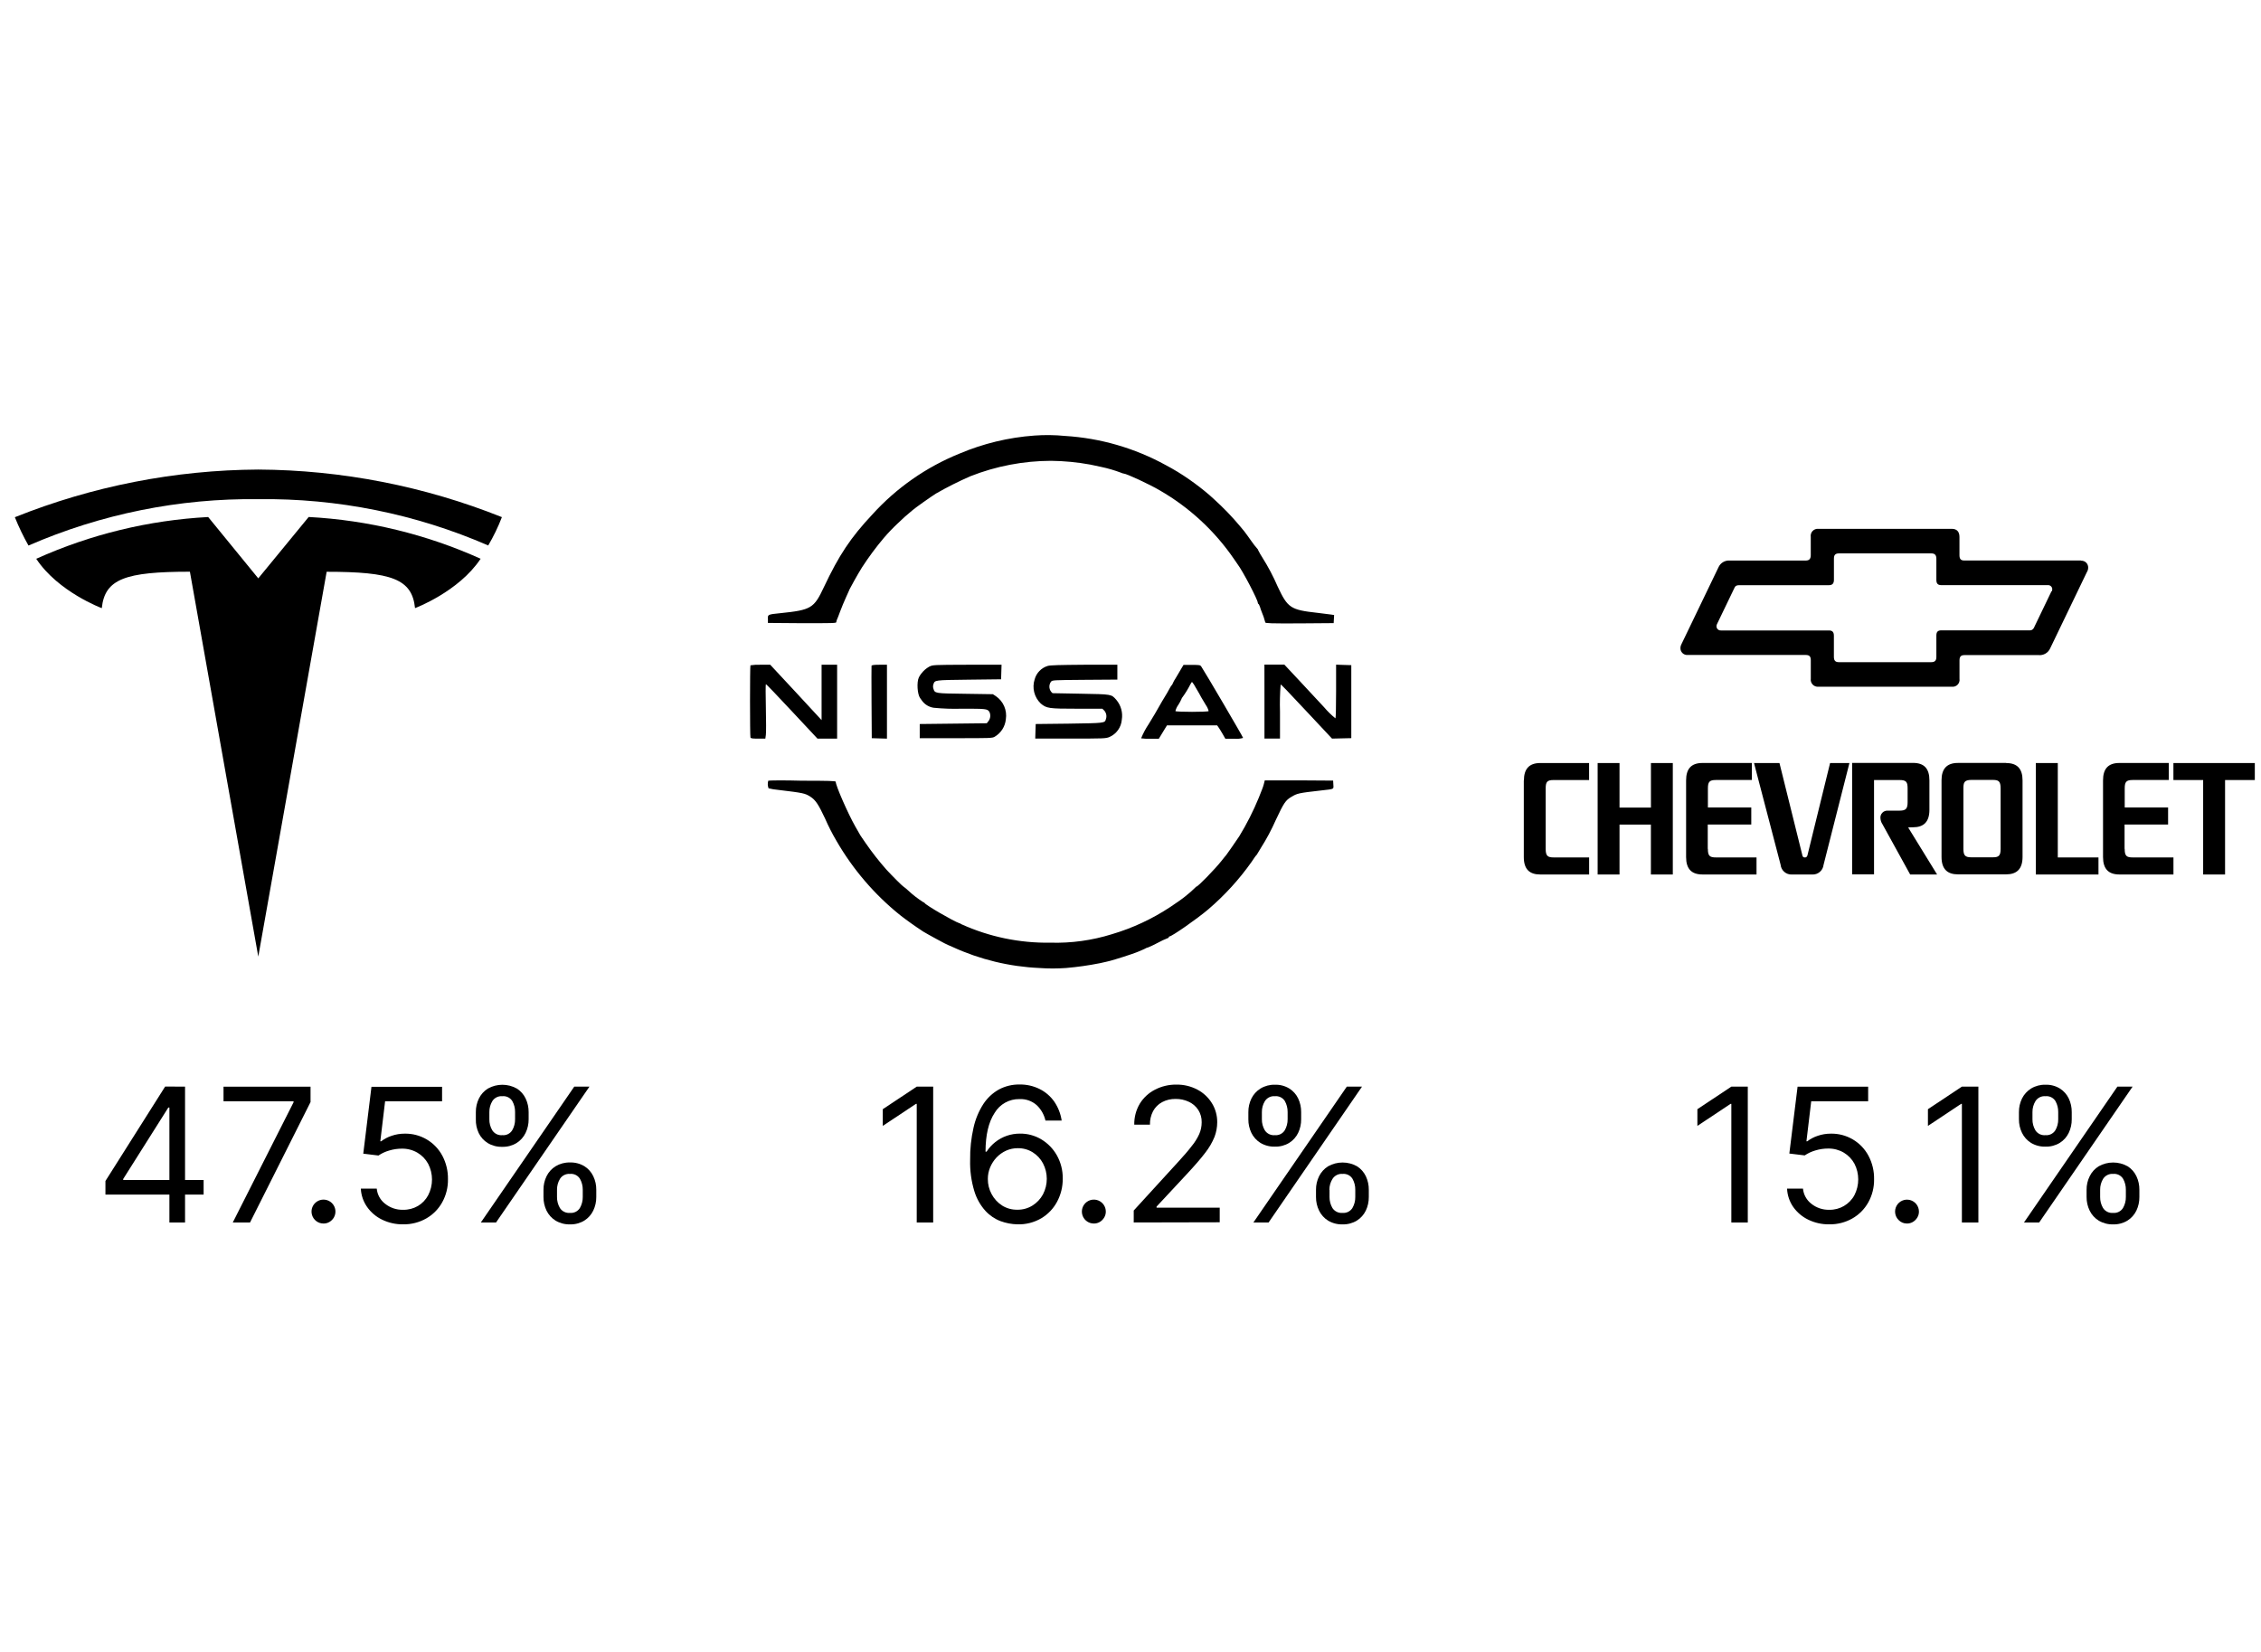
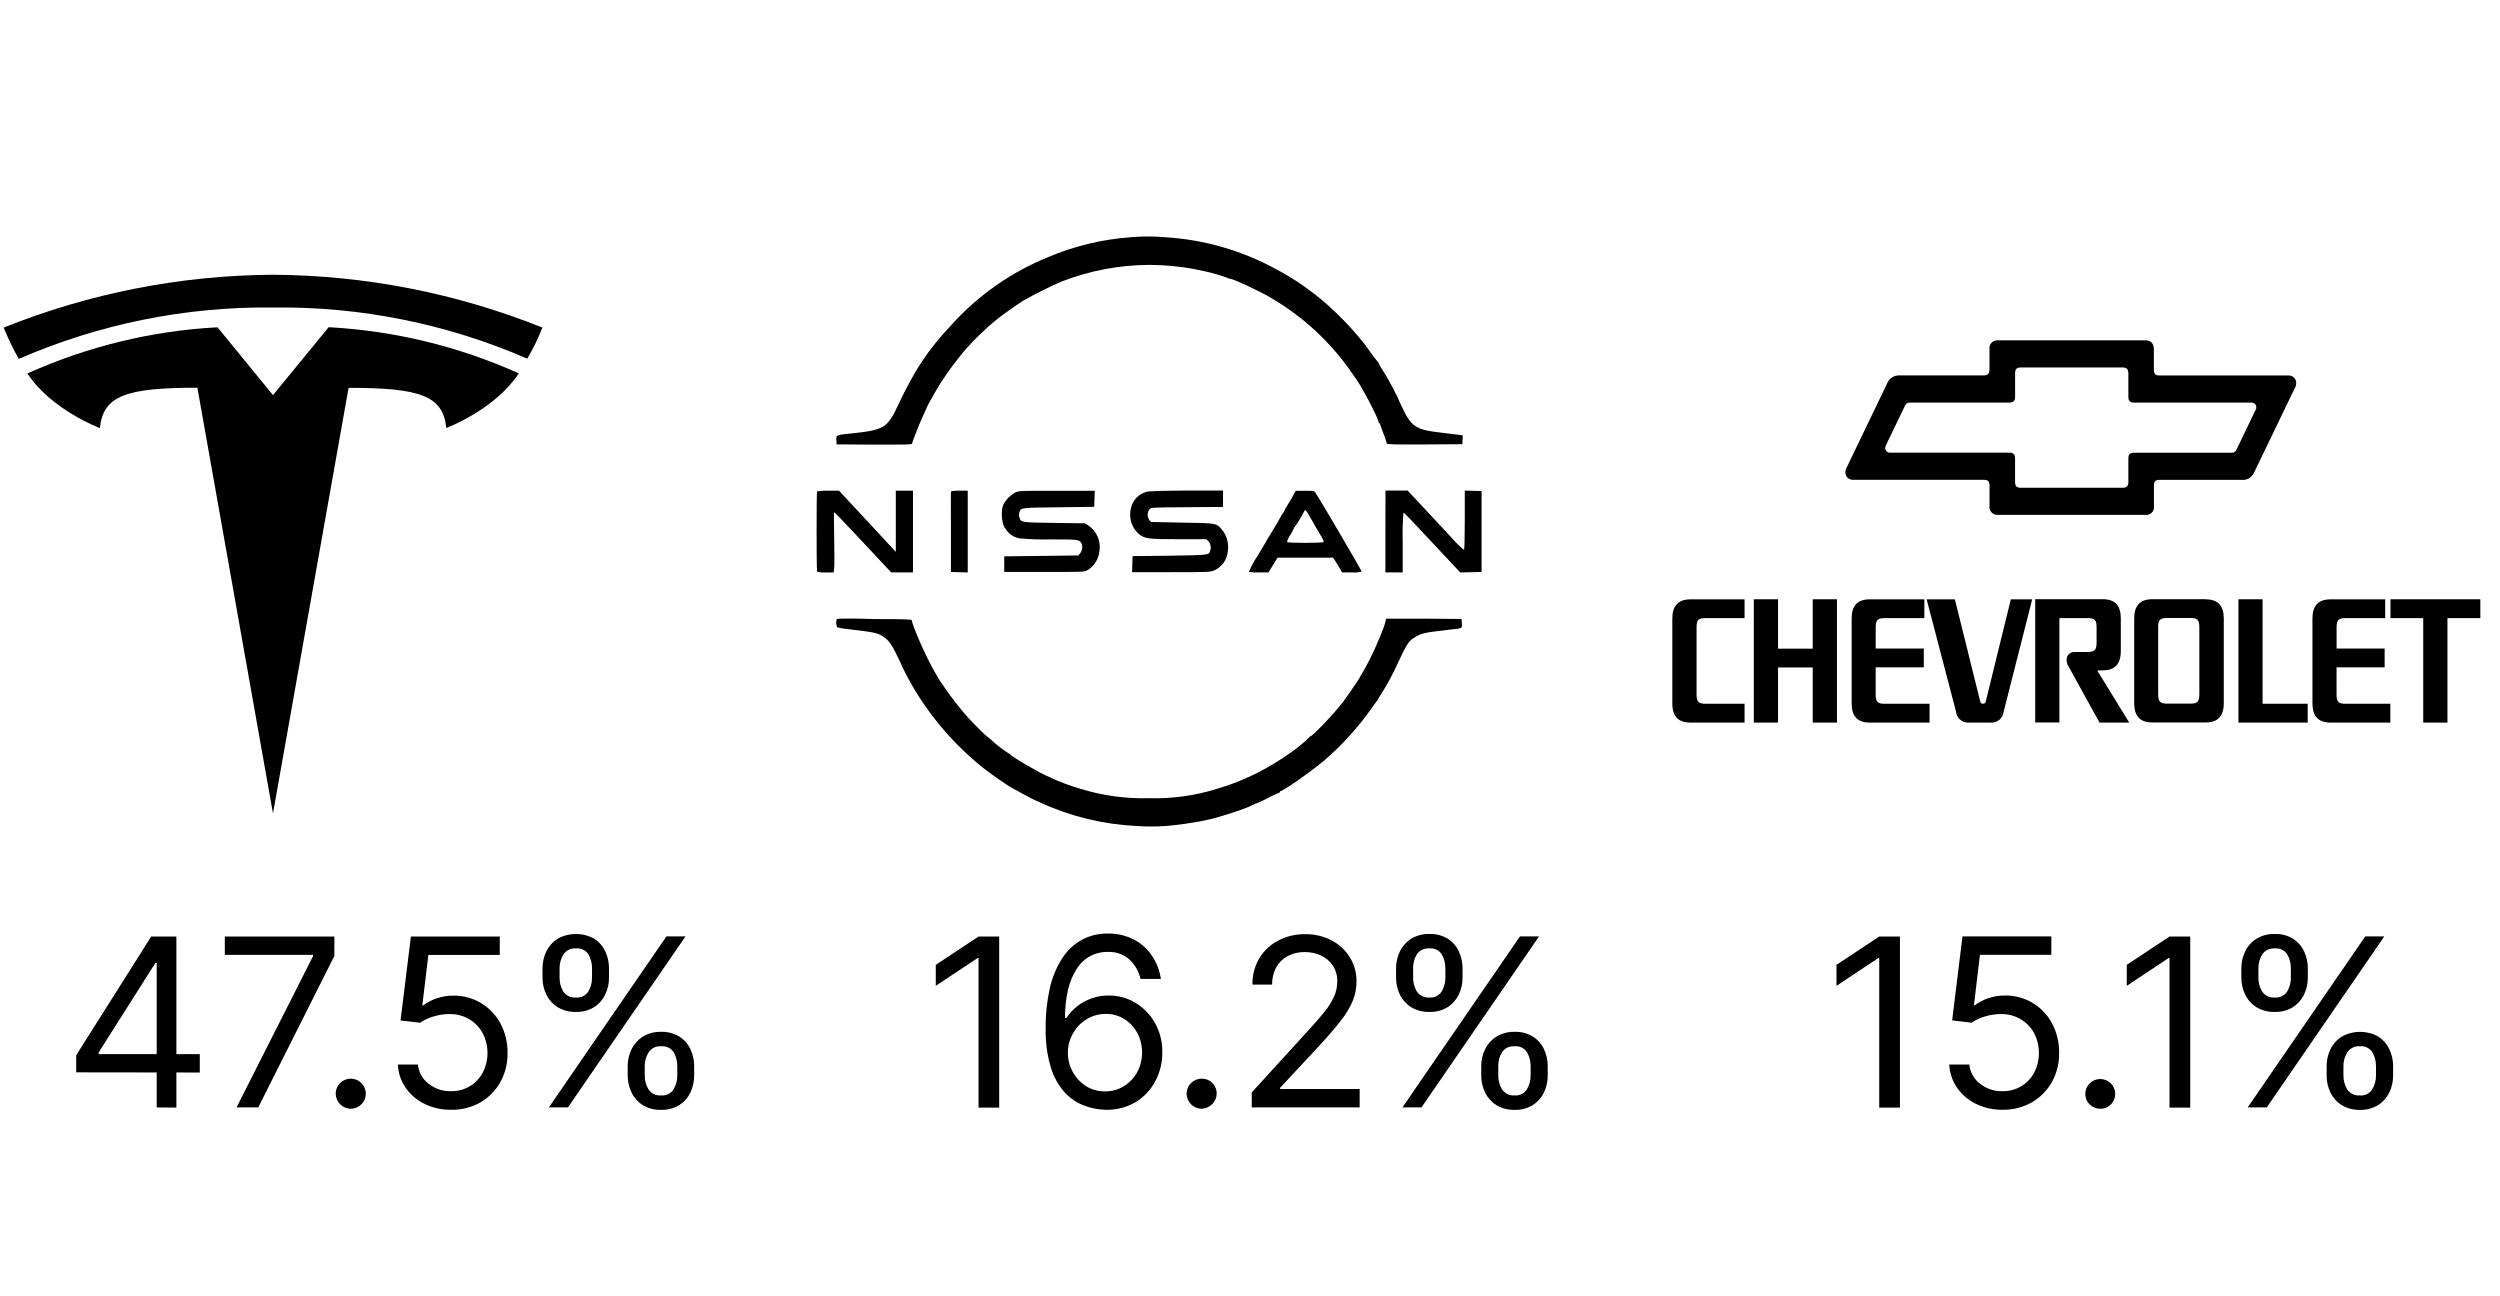
- <svg xmlns="http://www.w3.org/2000/svg" id="圖層_1" data-name="圖層 1" viewBox="0 0 595.28 434.93">
+ <svg xmlns="http://www.w3.org/2000/svg" id="圖層_1" data-name="圖層 1" viewBox="0 0 595.28 308.54">
  <defs>
-     <style>.cls-1,.cls-2{fill:'current';}.cls-1{fill-rule:evenodd;}.cls-3{fill:'current';}.cls-4{fill:'current';}</style>
+     <style>.cls-1{fill:'current';}.cls-2{fill:'current';}.cls-1{fill:'current';}.cls-3{fill:'current';}.cls-4{fill:'current';}</style>
  </defs>
-   <path class="cls-1" d="M434.66,212.67h-8.27V200.93h-5.76v29.35h5.76V217.15h8.26v13.13h5.77V200.93h-5.76Zm137.56-11.74v4.48h7.83v24.87h5.77V205.41h7.83v-4.48Zm-30.44,0H536v29.35h16.49V225.8H541.78V200.93Zm-66,24.47a.53.53,0,0,1-.6.39.57.57,0,0,1-.61-.4l-6.07-24.46H461.8l7,26.78a2.85,2.85,0,0,0,3,2.58h5.31a2.86,2.86,0,0,0,3-2.54l6.81-26.82h-5.09l-6,24.47Zm-74.59-19.88V225.7c0,3.26,1.57,4.58,4.3,4.58h12.9v-4.49h-9.33c-1.6,0-2.11-.41-2.11-2.24v-15.9c0-1.77.38-2.24,2.11-2.24h9.32v-4.48H405.54c-3,0-4.32,1.62-4.32,4.59Zm48.43,18v-6.4h11.46v-4.48H449.66v-5c0-1.7.35-2.24,2.11-2.24h9.46v-4.48h-13c-3,0-4.31,1.58-4.31,4.58V225.7c0,3.09,1.42,4.58,4.3,4.58h14.24v-4.49H451.76C450.16,225.79,449.65,225.41,449.65,223.55Zm54.06-5.67c2.66,0,4.3-1.29,4.3-4.59v-7.77c0-3.07-1.36-4.59-4.31-4.59H487.63v29.35h5.77V205.41h6.73c1.79,0,2.11.54,2.11,2.24v3.58c0,1.73-.45,2.24-2.11,2.24H497a1.82,1.82,0,0,0-1.91,2.05,3.15,3.15,0,0,0,.54,1.55l7.28,13.21H510l-7.62-12.39Zm24.5-16.94h-12.7c-3,0-4.31,1.64-4.31,4.57v20.18c0,3.34,1.68,4.59,4.31,4.59h12.71c2.76,0,4.31-1.39,4.31-4.59V205.51c0-3-1.33-4.57-4.31-4.57Zm-3.56,24.85h-5.58c-1.66,0-2.11-.48-2.11-2.24v-15.9c0-1.53.2-2.24,2.11-2.24h5.58c1.51,0,2.11.28,2.11,2.24v15.9c0,1.89-.54,2.24-2.11,2.24Zm34.74-2.24v-6.4h11.46v-4.48H559.4v-5c0-1.7.35-2.24,2.11-2.24H571v-4.48h-13c-3,0-4.31,1.58-4.31,4.58V225.7c0,3.09,1.42,4.58,4.3,4.58h14.24v-4.49H561.5C559.9,225.79,559.39,225.41,559.39,223.55Zm-11.5-75.92H517.18c-.78,0-1.29-.25-1.29-1.39V141.4c0-1.4-.71-2.14-2-2.14H478.74a1.85,1.85,0,0,0-2,2.12v4.83c0,1-.45,1.4-1.3,1.4H455.33a3,3,0,0,0-2.9,1.81l-9.8,20.35a1.94,1.94,0,0,0-.2.86,1.77,1.77,0,0,0,1.87,1.85h31.15c1,0,1.3.47,1.3,1.4v4.83a1.86,1.86,0,0,0,2,2.13h35.15a1.82,1.82,0,0,0,2-2.1v-4.84c0-1,.4-1.39,1.3-1.39h19.54a3,3,0,0,0,3-1.71l9.68-20.11a2.26,2.26,0,0,0,.36-1.2,1.78,1.78,0,0,0-1.86-1.84Zm-7.74,8.1-4.67,9.71a1.16,1.16,0,0,1-1.18.58H511.12c-1,0-1.31.47-1.31,1.4V173c0,.93-.39,1.37-1.32,1.37H484.14c-.81,0-1.31-.3-1.31-1.39V167.4c0-1-.44-1.38-1.31-1.38H453.1a1.1,1.1,0,0,1-1.18-1.12,1.14,1.14,0,0,1,.12-.52l4.67-9.7c.18-.35.47-.58,1.18-.58h23.63c.81,0,1.32-.35,1.32-1.4v-5.59c0-1,.4-1.38,1.31-1.38H508.5c.87,0,1.31.41,1.31,1.4v5.58c0,1,.42,1.38,1.33,1.38h28a1.08,1.08,0,0,1,1.18,1.12,1.33,1.33,0,0,1-.13.52Z" />
-   <path class="cls-2" d="M272.33,114.7a62.14,62.14,0,0,0-19.79,4.78,62.77,62.77,0,0,0-22.87,16c-5.72,6.1-8.79,10.73-12.76,19.15-2.61,5.56-3.33,6-11.46,6.84-3.31.33-3.35.35-3.27,1.57l0,1,9,.07c7.94,0,9,0,9-.27a2.07,2.07,0,0,1,.18-.69c.1-.18.47-1.13.82-2.1s1.07-2.67,1.57-3.79.94-2.05.94-2.11,2.12-3.93,3.25-5.72a76.35,76.35,0,0,1,5.78-7.8,47.91,47.91,0,0,1,3.62-3.78c1.79-1.7,2.12-2,2.92-2.65l1.05-.89c.48-.45,4.88-3.58,6.15-4.36a93.4,93.4,0,0,1,9-4.53,58.3,58.3,0,0,1,21.25-4.07,60.92,60.92,0,0,1,10.37,1l2.82.6a35.53,35.53,0,0,1,5.29,1.55,2,2,0,0,0,.67.21c.68,0,6.75,2.81,9.45,4.4a60,60,0,0,1,19.6,18.13c.43.62.86,1.22.93,1.35,1.35,1.77,5.32,9.36,5.32,10.15,0,.16.08.29.15.29s.28.35.41.76.31,1,.41,1.2a19.8,19.8,0,0,1,1,2.92c0,.22,1.46.29,9,.25l9-.07.06-1.07.06-1.06-.74-.12c-.41-.06-2-.27-3.66-.46-7.08-.78-7.82-1.28-10.47-6.94a55.67,55.67,0,0,0-4-7.59,18.56,18.56,0,0,1-1.18-2.07.37.37,0,0,0-.16-.27,20.68,20.68,0,0,1-1.56-2c-.77-1.08-1.61-2.26-1.88-2.59l-1.11-1.34a71,71,0,0,0-6.87-7.13c-.53-.46-1.05-.94-1.17-1.06a65.78,65.78,0,0,0-5.31-4.11,57.62,57.62,0,0,0-6.27-3.83,63.12,63.12,0,0,0-26.46-7.65A47,47,0,0,0,272.33,114.7Zm-74.75,60.5c-.15.16-.15,18.55,0,19,.1.25.53.31,2,.31h1.92l.14-1c.08-.54.08-3.72,0-7.09s-.08-6.19,0-6.25,3.13,3.14,6.83,7.11l6.75,7.22h5.18V175.05h-4.09v14.58l-6.75-7.3-6.77-7.28h-2.55A13.7,13.7,0,0,0,197.58,175.2Zm31.88.12c0,.15-.06,4.49,0,9.66l.06,9.41,2,.06,2,.06V175.05h-1.95C230.1,175.05,229.54,175.14,229.46,175.32Zm15.2.23a6.91,6.91,0,0,0-2.73,2.81c-.62,1.26-.41,4.49.33,5.48.1.11.35.48.57.79a4.64,4.64,0,0,0,3,1.75,57.67,57.67,0,0,0,7.35.25c6.33,0,6.75,0,7.3.81a2.36,2.36,0,0,1-.22,2.44l-.46.58-8.84.1-8.81.1v3.73h9.53c8.9,0,9.58,0,10.2-.38a6,6,0,0,0,2.94-4.59,6.2,6.2,0,0,0-2.63-6.1l-.78-.51-7.29-.11c-8-.1-8-.1-8.37-1.36a1.71,1.71,0,0,1,0-1.14c.39-1.13.19-1.11,9.34-1.22l8.48-.1.06-1.92.06-1.91-9,0C245.69,175.08,245.63,175.08,244.66,175.55Zm31.19-.19a5.09,5.09,0,0,0-3.44,3.52,6.18,6.18,0,0,0,1.59,6.37c1.54,1.3,2.12,1.38,9.58,1.38h6.65l.53.52a2.28,2.28,0,0,1,.39,2.27c-.26,1-.37,1-9.71,1.14l-8.76.1-.06,1.91-.06,1.92h9.25c8.75,0,9.3,0,10.29-.41a5.43,5.43,0,0,0,3.25-4.55,6.46,6.46,0,0,0-1.44-5.23c-1.32-1.51-1.15-1.47-9.36-1.62-4.07-.06-7.41-.14-7.43-.14a2.2,2.2,0,0,1-.43-3c.39-.45.41-.45,8.95-.52l8.54-.06v-3.91l-8.7,0C279,175.1,276.53,175.16,275.85,175.36Zm35.07.87c-.37.66-1,1.74-1.4,2.38a8.07,8.07,0,0,0-.74,1.32,1,1,0,0,1-.27.48,4.42,4.42,0,0,0-.55.85c-.14.29-1,1.82-2,3.41L304.05,188c-.12.2-.86,1.44-1.62,2.68a21.21,21.21,0,0,0-2,3.75,13.23,13.23,0,0,0,2.34.1h2.33l1.07-1.76,1.07-1.75h13.21l.35.49c.2.27.69,1.06,1.09,1.76l.72,1.26h2.34a6,6,0,0,0,2.34-.21c0-.22-10.07-17.41-11-18.77-.29-.43-.45-.46-2.49-.46h-2.2Zm3.79,4.66c.43.7.88,1.46,1,1.71.23.5.64,1.18,1.77,3.06a5,5,0,0,1,.74,1.59c-.16.27-8.61.27-8.76,0a4.85,4.85,0,0,1,.78-1.65,11.26,11.26,0,0,0,.87-1.63.36.36,0,0,1,.16-.29,24.65,24.65,0,0,0,2.16-3.52c.17-.33.35-.58.41-.58A7,7,0,0,1,314.71,180.89Zm18.2,3.88v9.72H337v-7.15a65,65,0,0,1,.17-7.08c.27.11,1.32,1.18,7.69,8l5.84,6.24,2.52-.06,2.55-.06V175.16l-2-.06-2-.07v7c0,3.87-.07,7.07-.17,7.14a22.35,22.35,0,0,1-3-2.94c-1.55-1.67-4.55-4.88-6.63-7.13l-3.82-4.08h-5.25ZM202.27,205.59a3.12,3.12,0,0,0,.08,2,15.91,15.91,0,0,0,2.49.41c6.72.81,7.07.89,8.49,1.78s2.18,2.13,3.89,5.75a54.71,54.71,0,0,0,3,5.89A70,70,0,0,0,237,241c1.67,1.3,3.74,2.79,6.07,4.32,1,.62,6.38,3.56,6.6,3.56.38.14.76.31,1.13.49a61.24,61.24,0,0,0,22.86,5.54,48,48,0,0,0,7,0,81.41,81.41,0,0,0,8.89-1.26c.43-.1,1.23-.29,1.75-.39s1.64-.41,2.43-.66l2-.62c.91-.27,3.66-1.22,4.08-1.43.22-.08.67-.29,1-.43s.74-.33.91-.44a1.66,1.66,0,0,1,.53-.18,28.46,28.46,0,0,0,2.6-1.24,22.25,22.25,0,0,1,2.65-1.24.23.23,0,0,0,.22-.21.19.19,0,0,1,.17-.21h0c.64,0,7.36-4.69,10.22-7.13a68.25,68.25,0,0,0,11.44-12.55c.5-.74,1-1.51,1.21-1.7a1.22,1.22,0,0,0,.29-.41s.41-.72.91-1.51a55.58,55.58,0,0,0,3.95-7.4c2.1-4.47,2.55-5.15,4.09-6.06s1.77-1,7.88-1.69c3.5-.4,3.23-.27,3.17-1.51l-.06-1.08-9-.06-9,0-.25,1a11.64,11.64,0,0,1-.43,1.3c-.14.35-.35.87-.9,2.28a71.86,71.86,0,0,1-5.13,10.13c-.64,1-3.33,4.84-3.47,5s-.64.74-1.26,1.55c-1.77,2.21-6.15,6.72-6.56,6.72a.3.3,0,0,0-.21.17,32.86,32.86,0,0,1-2.69,2.37c-.68.58-2.72,2-4,2.84a57.2,57.2,0,0,1-15.35,7.15,49.48,49.48,0,0,1-16.17,2.23,54.64,54.64,0,0,1-23.45-4.86,1.48,1.48,0,0,0-.59-.29c-1.44-.47-8.93-4.81-9.1-5.31a.33.33,0,0,0-.28-.16,27.49,27.49,0,0,1-4.08-3.15,10.45,10.45,0,0,0-1.21-1c-.14,0-2.94-2.79-4.46-4.44a74.81,74.81,0,0,1-5.48-7c-.53-.81-1-1.49-1.07-1.56a4.52,4.52,0,0,1-.34-.51l-1.34-2.34c-1.92-3.39-5.14-10.73-5.14-11.76,0-.21-1.88-.27-8.91-.27C206.42,205.45,202.33,205.51,202.27,205.59Z" />
-   <path class="cls-3" d="M68,123.65A174.91,174.91,0,0,0,3.91,136.2a62.59,62.59,0,0,0,3.59,7.46A147.06,147.06,0,0,1,68,131.45h0a147,147,0,0,1,60.54,12.19,49.82,49.82,0,0,0,3.6-7.46A175.35,175.35,0,0,0,68,123.65Z" />
-   <path class="cls-3" d="M50,150.55,68,251.91,86,150.57c17.11,0,22.49,1.88,23.27,9.57,0,0,11.49-4.29,17.27-13a126.51,126.51,0,0,0-45.27-11L68,152.3h0L54.81,136.15a126.7,126.7,0,0,0-45.27,11c5.79,8.74,17.26,13,17.26,13C27.59,152.44,33,150.55,50,150.55Z" />
-   <path class="cls-4" d="M27.76,314.58V311l15.72-24.87h2.58v5.52H44.32L32.44,310.46v.28H53.61v3.84Zm16.84,7.34V286.15h4.12v35.77Z" />
-   <path class="cls-4" d="M61.29,321.92l16-31.65V290H58.85v-3.84H81.76v4.05L65.83,321.92Z" />
-   <path class="cls-4" d="M85.18,322.2a3.15,3.15,0,1,1,2.72-1.58,3.39,3.39,0,0,1-1.14,1.15A3,3,0,0,1,85.18,322.2Z" />
-   <path class="cls-4" d="M106.14,322.41a12.23,12.23,0,0,1-5.54-1.23,10.26,10.26,0,0,1-3.95-3.35A9.11,9.11,0,0,1,95,313h4.19a5.69,5.69,0,0,0,2.21,4,7.25,7.25,0,0,0,4.71,1.58,7.48,7.48,0,0,0,3.92-1,7.28,7.28,0,0,0,2.7-2.83,9,9,0,0,0,0-8.28,7.68,7.68,0,0,0-2.8-2.91,7.9,7.9,0,0,0-4.07-1.08,11.46,11.46,0,0,0-3.37.49,9.81,9.81,0,0,0-2.85,1.32l-4-.49,2.16-17.6h18.59V290h-15l-1.26,10.55h.21a9.42,9.42,0,0,1,2.76-1.45,10.55,10.55,0,0,1,3.46-.57,11,11,0,0,1,9.91,5.83,12.72,12.72,0,0,1,1.47,6.18,12.07,12.07,0,0,1-1.53,6.1,11.08,11.08,0,0,1-4.2,4.23A11.89,11.89,0,0,1,106.14,322.41Z" />
-   <path class="cls-4" d="M125.28,294.74v-1.88a8,8,0,0,1,.81-3.59,6.43,6.43,0,0,1,2.37-2.62,7.81,7.81,0,0,1,7.61,0,6.31,6.31,0,0,1,2.32,2.62,8.21,8.21,0,0,1,.79,3.59v1.88a8.08,8.08,0,0,1-.8,3.59A6.36,6.36,0,0,1,136,301a6.86,6.86,0,0,1-3.78,1,7,7,0,0,1-3.82-1,6.34,6.34,0,0,1-2.36-2.62A8,8,0,0,1,125.28,294.74Zm1.32,27.18,24.59-35.77h4l-24.59,35.77Zm2.24-29.06v1.88a5.48,5.48,0,0,0,.77,2.91,2.82,2.82,0,0,0,2.65,1.28,2.75,2.75,0,0,0,2.59-1.28,5.57,5.57,0,0,0,.76-2.91v-1.88a5.74,5.74,0,0,0-.73-2.91,2.75,2.75,0,0,0-2.62-1.28,2.84,2.84,0,0,0-2.63,1.28A5.41,5.41,0,0,0,128.84,292.86Zm14.25,22.35v-1.89a7.91,7.91,0,0,1,.81-3.58,6.37,6.37,0,0,1,2.37-2.62,7,7,0,0,1,3.8-1,6.88,6.88,0,0,1,3.81,1,6.25,6.25,0,0,1,2.32,2.62,8,8,0,0,1,.79,3.58v1.89a8.11,8.11,0,0,1-.8,3.59,6.36,6.36,0,0,1-2.34,2.62,6.86,6.86,0,0,1-3.78,1,7,7,0,0,1-3.82-1,6.41,6.41,0,0,1-2.36-2.62A8.11,8.11,0,0,1,143.09,315.21Zm3.56-1.89v1.89a5.6,5.6,0,0,0,.77,2.91,2.85,2.85,0,0,0,2.65,1.28,2.78,2.78,0,0,0,2.6-1.28,5.69,5.69,0,0,0,.76-2.91v-1.89a5.71,5.71,0,0,0-.74-2.9,2.75,2.75,0,0,0-2.62-1.29,2.85,2.85,0,0,0-2.63,1.29A5.46,5.46,0,0,0,146.65,313.32Z" />
-   <path class="cls-4" d="M245.69,286.15v35.77h-4.33V290.69h-.21l-8.73,5.8v-4.4l8.94-5.94Z" />
-   <path class="cls-4" d="M267.83,322.41a13.71,13.71,0,0,1-4.4-.84,10.48,10.48,0,0,1-4-2.72,13.68,13.68,0,0,1-2.91-5.19,26,26,0,0,1-1.1-8.23,35.9,35.9,0,0,1,.89-8.46,19.19,19.19,0,0,1,2.58-6.23,11.78,11.78,0,0,1,4.1-3.84,11.17,11.17,0,0,1,5.42-1.31,11.46,11.46,0,0,1,5.35,1.21,10.33,10.33,0,0,1,3.84,3.34,12,12,0,0,1,1.92,4.95h-4.27a8,8,0,0,0-2.3-4.06,6.4,6.4,0,0,0-4.54-1.6,7.44,7.44,0,0,0-6.54,3.63q-2.39,3.62-2.4,10.21h.28a10.4,10.4,0,0,1,5.32-4.18,10.58,10.58,0,0,1,3.48-.57,10.7,10.7,0,0,1,5.62,1.52,11.48,11.48,0,0,1,4.09,4.21,12.17,12.17,0,0,1,1.54,6.14,12.6,12.6,0,0,1-1.49,6.07,11.25,11.25,0,0,1-4.16,4.36A11.76,11.76,0,0,1,267.83,322.41Zm0-3.85a7.24,7.24,0,0,0,4-1.1,7.86,7.86,0,0,0,2.77-2.95,8.82,8.82,0,0,0,0-8.16,7.67,7.67,0,0,0-2.71-2.91,7.22,7.22,0,0,0-3.92-1.08,7.41,7.41,0,0,0-3.09.65,8.16,8.16,0,0,0-2.51,1.79,8.67,8.67,0,0,0-1.68,2.6,7.78,7.78,0,0,0-.61,3.06,8.19,8.19,0,0,0,1,4,8.09,8.09,0,0,0,2.76,3A7.24,7.24,0,0,0,267.83,318.56Z" />
-   <path class="cls-4" d="M288,322.2a3.15,3.15,0,1,1,3.14-3.15,2.94,2.94,0,0,1-.43,1.57,3.28,3.28,0,0,1-1.13,1.15A3,3,0,0,1,288,322.2Z" />
-   <path class="cls-4" d="M298.49,321.92v-3.15l11.81-12.92c1.38-1.51,2.53-2.83,3.42-4a14.26,14.26,0,0,0,2-3.17,7.69,7.69,0,0,0,.66-3.14,5.82,5.82,0,0,0-.9-3.26,5.94,5.94,0,0,0-2.46-2.13,7.91,7.91,0,0,0-3.49-.76,7.36,7.36,0,0,0-3.59.85,5.92,5.92,0,0,0-2.36,2.37,7.34,7.34,0,0,0-.82,3.56h-4.13a10.45,10.45,0,0,1,1.45-5.52,10.08,10.08,0,0,1,4-3.7,11.9,11.9,0,0,1,5.63-1.33,11.47,11.47,0,0,1,5.57,1.33,10,10,0,0,1,3.81,3.58,9.39,9.39,0,0,1,1.38,5,10.85,10.85,0,0,1-.71,3.85,17.45,17.45,0,0,1-2.44,4.18q-1.74,2.29-4.82,5.59l-8,8.59v.28h16.63v3.85Z" />
-   <path class="cls-4" d="M328.67,294.74v-1.88a8,8,0,0,1,.81-3.59,6.46,6.46,0,0,1,2.38-2.62,7,7,0,0,1,3.8-1,6.86,6.86,0,0,1,3.8,1,6.34,6.34,0,0,1,2.33,2.62,8.21,8.21,0,0,1,.78,3.59v1.88a8.08,8.08,0,0,1-.79,3.59,6.36,6.36,0,0,1-2.34,2.62,6.86,6.86,0,0,1-3.78,1,7,7,0,0,1-3.83-1,6.41,6.41,0,0,1-2.36-2.62A8.08,8.08,0,0,1,328.67,294.74ZM330,321.92l24.59-35.77h4L334,321.92Zm2.23-29.06v1.88a5.57,5.57,0,0,0,.77,2.91,2.83,2.83,0,0,0,2.66,1.28,2.76,2.76,0,0,0,2.59-1.28,5.66,5.66,0,0,0,.76-2.91v-1.88a5.85,5.85,0,0,0-.73-2.91,2.76,2.76,0,0,0-2.62-1.28A2.83,2.83,0,0,0,333,290,5.41,5.41,0,0,0,332.23,292.86Zm14.25,22.35v-1.89a7.91,7.91,0,0,1,.81-3.58,6.47,6.47,0,0,1,2.38-2.62,7.81,7.81,0,0,1,7.61,0,6.32,6.32,0,0,1,2.32,2.62,8.16,8.16,0,0,1,.78,3.58v1.89a8.11,8.11,0,0,1-.79,3.59,6.36,6.36,0,0,1-2.34,2.62,6.86,6.86,0,0,1-3.78,1,7,7,0,0,1-3.83-1,6.39,6.39,0,0,1-2.35-2.62A8,8,0,0,1,346.48,315.21Zm3.56-1.89v1.89a5.6,5.6,0,0,0,.77,2.91,2.86,2.86,0,0,0,2.66,1.28,2.78,2.78,0,0,0,2.59-1.28,5.59,5.59,0,0,0,.76-2.91v-1.89a5.71,5.71,0,0,0-.73-2.9,2.75,2.75,0,0,0-2.62-1.29,2.85,2.85,0,0,0-2.63,1.29A5.38,5.38,0,0,0,350,313.32Z" />
-   <path class="cls-4" d="M460.16,286.15v35.77h-4.33V290.69h-.21l-8.73,5.8v-4.4l8.94-5.94Z" />
-   <path class="cls-4" d="M481.61,322.41a12.23,12.23,0,0,1-5.54-1.23,10.33,10.33,0,0,1-3.95-3.35A9.19,9.19,0,0,1,470.5,313h4.19a5.73,5.73,0,0,0,2.21,4,7.25,7.25,0,0,0,4.71,1.58,7.34,7.34,0,0,0,6.63-3.86,9.07,9.07,0,0,0,0-8.28,7.68,7.68,0,0,0-2.8-2.91,7.9,7.9,0,0,0-4.07-1.08,11.46,11.46,0,0,0-3.37.49,9.94,9.94,0,0,0-2.85,1.32l-4.05-.49,2.17-17.6h18.58V290H476.86l-1.26,10.55h.21a9.42,9.42,0,0,1,2.76-1.45,10.55,10.55,0,0,1,3.46-.57,11,11,0,0,1,9.91,5.83,12.72,12.72,0,0,1,1.47,6.18,12.07,12.07,0,0,1-1.53,6.1,11.08,11.08,0,0,1-4.2,4.23A11.89,11.89,0,0,1,481.61,322.41Z" />
-   <path class="cls-4" d="M502.07,322.2a3,3,0,0,1-2.21-.93,3.14,3.14,0,1,1,5.36-2.22,2.94,2.94,0,0,1-.43,1.57,3.3,3.3,0,0,1-1.14,1.15A3,3,0,0,1,502.07,322.2Z" />
-   <path class="cls-4" d="M520.87,286.15v35.77h-4.34V290.69h-.21l-8.73,5.8v-4.4l8.94-5.94Z" />
-   <path class="cls-4" d="M531.55,294.74v-1.88a8,8,0,0,1,.81-3.59,6.53,6.53,0,0,1,2.38-2.62,7,7,0,0,1,3.8-1,6.86,6.86,0,0,1,3.8,1,6.34,6.34,0,0,1,2.33,2.62,8.21,8.21,0,0,1,.78,3.59v1.88a8.08,8.08,0,0,1-.79,3.59,6.36,6.36,0,0,1-2.34,2.62,6.86,6.86,0,0,1-3.78,1,7,7,0,0,1-3.83-1,6.39,6.39,0,0,1-2.35-2.62A8,8,0,0,1,531.55,294.74Zm1.33,27.18,24.59-35.77h4l-24.59,35.77Zm2.23-29.06v1.88a5.57,5.57,0,0,0,.77,2.91,2.83,2.83,0,0,0,2.66,1.28,2.76,2.76,0,0,0,2.59-1.28,5.57,5.57,0,0,0,.76-2.91v-1.88a5.74,5.74,0,0,0-.73-2.91,2.76,2.76,0,0,0-2.62-1.28,2.83,2.83,0,0,0-2.63,1.28A5.41,5.41,0,0,0,535.11,292.86Zm14.25,22.35v-1.89a7.79,7.79,0,0,1,.82-3.58,6.37,6.37,0,0,1,2.37-2.62,7.81,7.81,0,0,1,7.61,0,6.25,6.25,0,0,1,2.32,2.62,8.16,8.16,0,0,1,.78,3.58v1.89a8.11,8.11,0,0,1-.79,3.59,6.36,6.36,0,0,1-2.34,2.62,6.86,6.86,0,0,1-3.78,1,7,7,0,0,1-3.82-1,6.34,6.34,0,0,1-2.36-2.62A8,8,0,0,1,549.36,315.21Zm3.57-1.89v1.89a5.51,5.51,0,0,0,.77,2.91,2.84,2.84,0,0,0,2.65,1.28,2.77,2.77,0,0,0,2.59-1.28,5.59,5.59,0,0,0,.76-2.91v-1.89a5.71,5.71,0,0,0-.73-2.9,2.75,2.75,0,0,0-2.62-1.29,2.85,2.85,0,0,0-2.63,1.29A5.37,5.37,0,0,0,552.93,313.32Z" />
+   <path class="cls-1" d="M431.63,154.45h-8.26V142.7H417.6v29.36h5.77V158.93h8.26v13.13h5.77V142.7h-5.77ZM569.2,142.7v4.48H577v24.88h5.77V147.18h7.83V142.7Zm-30.44,0H533v29.36h16.49v-4.49H538.75V142.7Zm-66,24.47c-.08.31-.29.39-.6.39a.59.59,0,0,1-.61-.4l-6.07-24.45h-6.72l7,26.77a2.86,2.86,0,0,0,3,2.58h5.32a2.86,2.86,0,0,0,3-2.54l6.81-26.81h-5.09l-6,24.46ZM398.2,147.29v20.18c0,3.26,1.58,4.59,4.31,4.59h12.89v-4.49h-9.32c-1.6,0-2.11-.42-2.11-2.25v-15.9c0-1.76.39-2.24,2.11-2.24h9.32v-4.47H402.51c-2.95,0-4.31,1.61-4.31,4.58Zm48.42,18v-6.39h11.46v-4.48H446.63v-5c0-1.7.36-2.24,2.11-2.24h9.47v-4.47h-13c-3,0-4.31,1.58-4.31,4.58v20.18c0,3.1,1.42,4.59,4.31,4.59h14.24v-4.49H448.74C447.14,167.57,446.62,167.19,446.62,165.32Zm54.06-5.67c2.67,0,4.31-1.29,4.31-4.59v-7.77c0-3.07-1.36-4.58-4.3-4.58H484.61v29.35h5.76V147.18h6.74c1.78,0,2.11.54,2.11,2.24V153c0,1.73-.45,2.25-2.12,2.25H494a1.82,1.82,0,0,0-1.91,2.05,3.23,3.23,0,0,0,.55,1.55l7.28,13.21H507l-7.62-12.4Zm24.51-16.94H512.48c-3,0-4.3,1.64-4.3,4.58v20.18c0,3.33,1.67,4.59,4.31,4.59h12.71c2.76,0,4.31-1.39,4.31-4.59V147.29c0-3-1.33-4.58-4.31-4.58Zm-3.56,24.86H516c-1.66,0-2.11-.48-2.11-2.25v-15.9c0-1.53.2-2.24,2.11-2.24h5.59c1.5,0,2.1.28,2.1,2.24v15.9c0,1.9-.55,2.25-2.11,2.25Zm34.73-2.25v-6.39h11.45v-4.48H556.37v-5c0-1.7.36-2.24,2.11-2.24h9.46v-4.47h-13c-3,0-4.32,1.58-4.32,4.58v20.18c0,3.1,1.42,4.59,4.31,4.59h14.24v-4.49H558.48C556.88,167.57,556.36,167.19,556.36,165.32ZM544.87,89.4H514.16c-.78,0-1.3-.24-1.3-1.39V83.17c0-1.39-.7-2.13-2-2.13H475.72a1.86,1.86,0,0,0-2,2.12V88c0,1-.45,1.39-1.3,1.39H452.31a3,3,0,0,0-2.91,1.8l-9.79,20.35a2,2,0,0,0-.2.86,1.76,1.76,0,0,0,1.86,1.85h31.16c1,0,1.3.46,1.3,1.39v4.84a1.86,1.86,0,0,0,2,2.12h35.15a1.83,1.83,0,0,0,2-2.11v-4.84c0-1,.39-1.39,1.3-1.39h19.53a2.92,2.92,0,0,0,3-1.71l9.69-20.1a2.41,2.41,0,0,0,.36-1.2,1.79,1.79,0,0,0-1.86-1.85Zm-7.74,8.11-4.67,9.7a1.17,1.17,0,0,1-1.18.59H508.1c-1,0-1.31.46-1.31,1.39v5.58c0,.93-.38,1.37-1.31,1.37H481.12c-.81,0-1.31-.31-1.31-1.39v-5.58c0-1-.44-1.39-1.32-1.39H450.07a1.11,1.11,0,0,1-1.18-1.12,1.32,1.32,0,0,1,.12-.52l4.67-9.7a1.15,1.15,0,0,1,1.18-.58h23.63c.82,0,1.33-.35,1.33-1.4V88.89c0-1,.41-1.39,1.31-1.39h24.35c.88,0,1.31.41,1.31,1.4v5.58c0,1,.42,1.39,1.32,1.39h28A1.07,1.07,0,0,1,537.25,97a1.21,1.21,0,0,1-.12.53Z" />
+   <path class="cls-2" d="M269.31,56.48a62,62,0,0,0-19.8,4.77,62.74,62.74,0,0,0-22.86,16c-5.72,6.1-8.8,10.73-12.77,19.15-2.6,5.56-3.32,6-11.46,6.84-3.31.33-3.35.35-3.27,1.57l.06,1,9,.06c7.94,0,9,0,9-.27a2,2,0,0,1,.18-.68c.09-.19.46-1.14.81-2.11s1.07-2.67,1.58-3.78.93-2,.93-2.11S222.83,93,224,91.15a78.63,78.63,0,0,1,5.78-7.8q1.72-2,3.62-3.78c1.79-1.69,2.12-2,2.92-2.65l1.05-.88c.49-.46,4.89-3.58,6.15-4.37a98.31,98.31,0,0,1,9-4.53,58.34,58.34,0,0,1,21.25-4.07,62.18,62.18,0,0,1,10.38.95l2.82.6a36.29,36.29,0,0,1,5.29,1.55,1.6,1.6,0,0,0,.66.21c.68,0,6.76,2.81,9.46,4.4a60.18,60.18,0,0,1,19.6,18.14c.42.62.85,1.22.93,1.34,1.34,1.78,5.31,9.37,5.31,10.15,0,.17.08.29.16.29s.27.35.41.77.31,1,.41,1.2a19.87,19.87,0,0,1,1,2.91c0,.23,1.46.29,9,.25l9-.06.06-1.08.06-1-.74-.13c-.41-.06-2-.27-3.66-.45-7.08-.79-7.82-1.28-10.47-7a58.14,58.14,0,0,0-4-7.59,18.91,18.91,0,0,1-1.19-2.06.3.3,0,0,0-.15-.27,20.09,20.09,0,0,1-1.56-2c-.78-1.07-1.61-2.25-1.89-2.58l-1.11-1.35a70.88,70.88,0,0,0-6.87-7.13c-.52-.46-1.05-.93-1.16-1.06a66.72,66.72,0,0,0-5.32-4.11,57.32,57.32,0,0,0-6.26-3.82,63,63,0,0,0-26.47-7.65A46.83,46.83,0,0,0,269.31,56.48ZM194.56,117c-.16.17-.16,18.55,0,19,.1.25.52.31,2,.31h1.93l.14-1c.07-.54.07-3.72,0-7.09s-.08-6.18,0-6.24,3.13,3.14,6.83,7.11l6.75,7.21h5.18V116.83h-4.09v14.58l-6.75-7.3-6.78-7.28h-2.55A14,14,0,0,0,194.56,117Zm31.87.13c0,.14-.05,4.48,0,9.65l0,9.41,2,.06,2,.06V116.83H228.5C227.08,116.83,226.51,116.91,226.43,117.1Zm15.2.22a6.8,6.8,0,0,0-2.72,2.82c-.62,1.26-.41,4.48.33,5.48a9,9,0,0,1,.56.78,4.75,4.75,0,0,0,3,1.76,60.14,60.14,0,0,0,7.36.25c6.32,0,6.75,0,7.29.8a2.36,2.36,0,0,1-.21,2.44l-.47.58-8.83.11-8.82.1v3.72h9.54c8.89,0,9.57,0,10.2-.37a6,6,0,0,0,2.93-4.59,6.18,6.18,0,0,0-2.62-6.1l-.78-.52-7.3-.1c-8-.1-8-.1-8.37-1.37a1.75,1.75,0,0,1,0-1.13c.39-1.14.2-1.12,9.34-1.22l8.49-.11.06-1.92.06-1.9-9,0C242.66,116.85,242.61,116.85,241.63,117.32Zm31.2-.18a5.07,5.07,0,0,0-3.45,3.51A6.18,6.18,0,0,0,271,127c1.54,1.3,2.12,1.39,9.57,1.39h6.66l.52.51a2.25,2.25,0,0,1,.39,2.28c-.25,1-.37,1-9.71,1.14l-8.75.1-.06,1.9-.06,1.92h9.24c8.76,0,9.3,0,10.3-.41a5.43,5.43,0,0,0,3.25-4.55,6.5,6.5,0,0,0-1.44-5.23c-1.33-1.51-1.15-1.47-9.36-1.61-4.07-.06-7.42-.15-7.44-.15a2.2,2.2,0,0,1-.43-3c.39-.46.41-.46,9-.52l8.54-.06v-3.91l-8.7,0C276,116.87,273.51,116.93,272.83,117.14Zm35.06.87c-.36.66-1,1.73-1.4,2.37a9.44,9.44,0,0,0-.74,1.33,1,1,0,0,1-.27.47,4.7,4.7,0,0,0-.54.85c-.14.29-1,1.82-2,3.41s-1.83,3.08-1.94,3.29-.86,1.45-1.62,2.69a21,21,0,0,0-2,3.74,13.16,13.16,0,0,0,2.33.1h2.34l1.07-1.75,1.07-1.76h13.21l.35.5c.2.26.68,1.05,1.09,1.75l.72,1.26h2.34a6.27,6.27,0,0,0,2.33-.2c0-.23-10.06-17.41-11-18.78-.3-.43-.45-.45-2.49-.45h-2.2Zm3.8,4.65c.43.7.88,1.47,1,1.72.24.49.64,1.17,1.77,3.06a4.42,4.42,0,0,1,.74,1.59c-.15.27-8.6.27-8.75,0a4.87,4.87,0,0,1,.77-1.66,10.25,10.25,0,0,0,.88-1.63.34.34,0,0,1,.16-.29,24.13,24.13,0,0,0,2.16-3.51,1.65,1.65,0,0,1,.4-.58A7.53,7.53,0,0,1,311.69,122.66Zm18.19,3.89v9.71H334v-7.15a62.84,62.84,0,0,1,.18-7.07c.27.1,1.32,1.18,7.68,8l5.84,6.24,2.53-.06,2.55-.06V116.93l-2-.06-2-.06v7c0,3.86-.08,7.07-.17,7.13a22.35,22.35,0,0,1-3-2.94c-1.56-1.67-4.55-4.87-6.64-7.13l-3.81-4.07h-5.26ZM199.25,147.37a3,3,0,0,0,.08,2,14.92,14.92,0,0,0,2.49.42c6.71.8,7.06.89,8.48,1.78s2.18,2.12,3.89,5.74a57.92,57.92,0,0,0,3,5.9A70.24,70.24,0,0,0,234,182.76c1.68,1.31,3.74,2.8,6.08,4.33,1,.62,6.38,3.55,6.59,3.55a9.47,9.47,0,0,1,1.13.5,61.89,61.89,0,0,0,22.87,5.54,50.89,50.89,0,0,0,7,0,86.45,86.45,0,0,0,8.9-1.26c.42-.11,1.22-.29,1.75-.4s1.63-.41,2.43-.66,1.73-.51,2-.62c.92-.27,3.66-1.22,4.09-1.42l1-.44c.31-.14.74-.33.92-.43a1.42,1.42,0,0,1,.52-.19,26.7,26.7,0,0,0,2.61-1.24,23.31,23.31,0,0,1,2.65-1.24.22.22,0,0,0,.21-.21.18.18,0,0,1,.17-.2h0c.64,0,7.35-4.7,10.21-7.14a67.9,67.9,0,0,0,11.44-12.55c.51-.74,1.06-1.51,1.21-1.69a1.1,1.1,0,0,0,.29-.42s.41-.72.92-1.5a57,57,0,0,0,3.95-7.41c2.1-4.46,2.55-5.14,4.09-6s1.77-1,7.88-1.7c3.5-.39,3.23-.27,3.17-1.51l-.06-1.07-8.95-.07-9,0-.26,1a11.75,11.75,0,0,1-.42,1.31c-.14.35-.35.86-.9,2.27a70.35,70.35,0,0,1-5.14,10.13c-.64,1-3.32,4.84-3.46,5s-.64.75-1.27,1.55c-1.77,2.22-6.14,6.72-6.55,6.72a.3.3,0,0,0-.22.17,30.86,30.86,0,0,1-2.68,2.38c-.68.58-2.73,2-4,2.83a57,57,0,0,1-15.36,7.15,49.44,49.44,0,0,1-16.17,2.24,50.52,50.52,0,0,1-16.44-2.26,51.07,51.07,0,0,1-7-2.6,1.44,1.44,0,0,0-.58-.29c-1.44-.48-8.93-4.82-9.11-5.31a.31.31,0,0,0-.27-.17,27.81,27.81,0,0,1-4.09-3.14,10.26,10.26,0,0,0-1.2-1c-.14,0-2.94-2.79-4.46-4.44a73.63,73.63,0,0,1-5.49-7c-.52-.81-1-1.49-1.07-1.55a5.69,5.69,0,0,1-.33-.52c-.14-.23-.74-1.28-1.34-2.33-1.93-3.4-5.14-10.74-5.14-11.77,0-.21-1.89-.27-8.91-.27C203.39,147.22,199.31,147.28,199.25,147.37Z" />
+   <path class="cls-3" d="M65,65.42A174.92,174.92,0,0,0,.88,78a62.59,62.59,0,0,0,3.59,7.46A147.27,147.27,0,0,1,65,73.22v0a147,147,0,0,1,60.54,12.18A49.11,49.11,0,0,0,129.15,78,175.12,175.12,0,0,0,65,65.42Z" />
+   <path class="cls-3" d="M47,92.32,65,193.69,83,92.35c17.1,0,22.49,1.87,23.27,9.56,0,0,11.49-4.28,17.27-13a126.84,126.84,0,0,0-45.28-11L65,94.08h0L51.79,77.93a126.51,126.51,0,0,0-45.27,11c5.79,8.74,17.26,13,17.26,13C24.56,94.22,30,92.32,47,92.32Z" />
+   <path class="cls-4" d="M18.14,255.34v-4.06L36,223H39v6.29H37L23.47,250.64V251h24.1v4.38Zm19.17,8.35V223H42v40.73Z" />
+   <path class="cls-4" d="M56.32,263.69l18.21-36v-.32h-21V223H79.62v4.62L61.49,263.69Z" />
+   <path class="cls-4" d="M83.52,264a3.62,3.62,0,0,1-3.58-3.58,3.58,3.58,0,0,1,7.16,0,3.4,3.4,0,0,1-.49,1.79,3.65,3.65,0,0,1-1.29,1.3A3.47,3.47,0,0,1,83.52,264Z" />
+   <path class="cls-4" d="M107.39,264.25a14,14,0,0,1-6.31-1.4A11.62,11.62,0,0,1,96.59,259a10.33,10.33,0,0,1-1.85-5.53h4.77a6.49,6.49,0,0,0,2.52,4.56,8.27,8.27,0,0,0,5.36,1.8,8.53,8.53,0,0,0,4.46-1.17,8.32,8.32,0,0,0,3.08-3.23,10.24,10.24,0,0,0,0-9.43,8.67,8.67,0,0,0-3.19-3.31,8.94,8.94,0,0,0-4.63-1.23,12.71,12.71,0,0,0-3.84.56,11.09,11.09,0,0,0-3.24,1.5L95.37,243l2.47-20H119v4.38H102l-1.44,12h.24a10.85,10.85,0,0,1,3.15-1.65,11.79,11.79,0,0,1,3.93-.66,12.53,12.53,0,0,1,11.29,6.64,14.51,14.51,0,0,1,1.68,7,13.77,13.77,0,0,1-1.74,7,12.86,12.86,0,0,1-4.78,4.82A13.62,13.62,0,0,1,107.39,264.25Z" />
+   <path class="cls-4" d="M129.18,232.75V230.6a9.13,9.13,0,0,1,.92-4.09,7.34,7.34,0,0,1,2.71-3,8.93,8.93,0,0,1,8.66,0,7.1,7.1,0,0,1,2.64,3,9.25,9.25,0,0,1,.9,4.09v2.15a9.11,9.11,0,0,1-.91,4.08,7.24,7.24,0,0,1-2.66,3,7.83,7.83,0,0,1-4.31,1.12,8,8,0,0,1-4.35-1.12,7.32,7.32,0,0,1-2.69-3A9.11,9.11,0,0,1,129.18,232.75Zm1.51,30.94,28-40.73h4.54l-28,40.73Zm2.55-33.09v2.15a6.37,6.37,0,0,0,.87,3.31,3.23,3.23,0,0,0,3,1.46,3.16,3.16,0,0,0,3-1.46,6.46,6.46,0,0,0,.86-3.31V230.6a6.61,6.61,0,0,0-.83-3.31,3.13,3.13,0,0,0-3-1.46,3.23,3.23,0,0,0-3,1.46A6.18,6.18,0,0,0,133.24,230.6Zm16.22,25.45v-2.14a9,9,0,0,1,.93-4.09,7.32,7.32,0,0,1,2.7-3,8,8,0,0,1,4.33-1.13,7.84,7.84,0,0,1,4.33,1.13,7.13,7.13,0,0,1,2.65,3,9.25,9.25,0,0,1,.89,4.09v2.14a9.25,9.25,0,0,1-.9,4.09,7.17,7.17,0,0,1-2.67,3,7.8,7.8,0,0,1-4.3,1.13,8,8,0,0,1-4.36-1.13,7.27,7.27,0,0,1-2.68-3A9.13,9.13,0,0,1,149.46,256.05Zm4.06-2.14v2.14a6.23,6.23,0,0,0,.88,3.31,3.22,3.22,0,0,0,3,1.47,3.15,3.15,0,0,0,3-1.47,6.32,6.32,0,0,0,.87-3.31v-2.14a6.55,6.55,0,0,0-.84-3.32,3.15,3.15,0,0,0-3-1.46,3.25,3.25,0,0,0-3,1.46A6.13,6.13,0,0,0,153.52,253.91Z" />
+   <path class="cls-4" d="M237.92,223v40.73H233V228.13h-.24l-9.94,6.61v-5L233,223Z" />
+   <path class="cls-4" d="M263.14,264.25a15.33,15.33,0,0,1-5-1,12,12,0,0,1-4.58-3.09,15.73,15.73,0,0,1-3.32-5.91,30,30,0,0,1-1.25-9.37,41.72,41.72,0,0,1,1-9.64,22,22,0,0,1,2.95-7.09,13.17,13.17,0,0,1,4.66-4.37,12.6,12.6,0,0,1,6.17-1.49,13.11,13.11,0,0,1,6.1,1.37,11.63,11.63,0,0,1,4.36,3.81,13.24,13.24,0,0,1,2.19,5.63h-4.85a9,9,0,0,0-2.63-4.62,7.26,7.26,0,0,0-5.17-1.82,8.47,8.47,0,0,0-7.44,4.13q-2.71,4.13-2.74,11.62h.32A11.87,11.87,0,0,1,260,237.7a11.74,11.74,0,0,1,3.95-.66,12.24,12.24,0,0,1,6.41,1.74,13.12,13.12,0,0,1,4.65,4.79,13.79,13.79,0,0,1,1.75,7,14.25,14.25,0,0,1-1.69,6.91,12.89,12.89,0,0,1-4.74,5A13.51,13.51,0,0,1,263.14,264.25Zm0-4.38a8.33,8.33,0,0,0,4.5-1.25,9.11,9.11,0,0,0,3.16-3.36,10,10,0,0,0,0-9.3,8.76,8.76,0,0,0-3.08-3.31,8.19,8.19,0,0,0-4.46-1.23,8.44,8.44,0,0,0-3.52.74,9.23,9.23,0,0,0-2.86,2,10,10,0,0,0-1.92,3,9,9,0,0,0-.69,3.49,9.41,9.41,0,0,0,1.14,4.54,9.24,9.24,0,0,0,3.14,3.4A8.23,8.23,0,0,0,263.14,259.87Z" />
+   <path class="cls-4" d="M286.13,264a3.6,3.6,0,0,1-3.58-3.58,3.58,3.58,0,0,1,3.58-3.58,3.44,3.44,0,0,1,2.52,1,3.54,3.54,0,0,1,.57,4.32,3.82,3.82,0,0,1-1.29,1.3A3.47,3.47,0,0,1,286.13,264Z" />
+   <path class="cls-4" d="M298.06,263.69v-3.58l13.44-14.72q2.37-2.58,3.9-4.5a16.46,16.46,0,0,0,2.27-3.62,8.73,8.73,0,0,0,.75-3.57,6.69,6.69,0,0,0-1-3.72,6.81,6.81,0,0,0-2.8-2.42,9,9,0,0,0-4-.86,8.21,8.21,0,0,0-4.08,1,6.7,6.7,0,0,0-2.69,2.69,8.34,8.34,0,0,0-.94,4.06h-4.69a11.85,11.85,0,0,1,1.65-6.29,11.41,11.41,0,0,1,4.5-4.21,13.45,13.45,0,0,1,6.41-1.51,13,13,0,0,1,6.35,1.51,11.25,11.25,0,0,1,4.33,4.07A10.71,10.71,0,0,1,323,233.7a12.31,12.31,0,0,1-.8,4.39,19.75,19.75,0,0,1-2.79,4.75c-1.32,1.74-3.14,3.87-5.47,6.37L304.82,259v.31h18.93v4.38Z" />
+   <path class="cls-4" d="M332.42,232.75V230.6a9.13,9.13,0,0,1,.92-4.09,7.34,7.34,0,0,1,2.71-3,8,8,0,0,1,4.33-1.12,7.86,7.86,0,0,1,4.33,1.12,7.1,7.1,0,0,1,2.64,3,9.25,9.25,0,0,1,.9,4.09v2.15a9.11,9.11,0,0,1-.91,4.08,7.24,7.24,0,0,1-2.66,3,7.82,7.82,0,0,1-4.3,1.12,8,8,0,0,1-4.36-1.12,7.32,7.32,0,0,1-2.69-3A9.11,9.11,0,0,1,332.42,232.75Zm1.51,30.94,28-40.73h4.54l-28,40.73Zm2.55-33.09v2.15a6.37,6.37,0,0,0,.87,3.31,3.24,3.24,0,0,0,3,1.46,3.16,3.16,0,0,0,2.95-1.46,6.46,6.46,0,0,0,.86-3.31V230.6a6.61,6.61,0,0,0-.83-3.31,3.13,3.13,0,0,0-3-1.46,3.23,3.23,0,0,0-3,1.46A6.18,6.18,0,0,0,336.48,230.6Zm16.22,25.45v-2.14a9,9,0,0,1,.93-4.09,7.32,7.32,0,0,1,2.7-3,8,8,0,0,1,4.33-1.13,7.84,7.84,0,0,1,4.33,1.13,7.13,7.13,0,0,1,2.65,3,9.25,9.25,0,0,1,.89,4.09v2.14a9.25,9.25,0,0,1-.9,4.09,7.17,7.17,0,0,1-2.67,3,7.8,7.8,0,0,1-4.3,1.13,8,8,0,0,1-4.36-1.13,7.27,7.27,0,0,1-2.68-3A9.13,9.13,0,0,1,352.7,256.05Zm4.06-2.14v2.14a6.23,6.23,0,0,0,.88,3.31,3.22,3.22,0,0,0,3,1.47,3.14,3.14,0,0,0,2.95-1.47,6.32,6.32,0,0,0,.87-3.31v-2.14a6.55,6.55,0,0,0-.84-3.32,3.15,3.15,0,0,0-3-1.46,3.25,3.25,0,0,0-3,1.46A6.13,6.13,0,0,0,356.76,253.91Z" />
+   <path class="cls-4" d="M452.4,223v40.73h-4.93V228.13h-.24l-9.94,6.61v-5L447.47,223Z" />
+   <path class="cls-4" d="M476.82,264.25a14,14,0,0,1-6.31-1.4A11.69,11.69,0,0,1,466,259a10.42,10.42,0,0,1-1.85-5.53h4.77a6.52,6.52,0,0,0,2.52,4.56,8.28,8.28,0,0,0,5.36,1.8,8.51,8.51,0,0,0,4.46-1.17,8.35,8.35,0,0,0,3.09-3.23,10.32,10.32,0,0,0,0-9.43,8.7,8.7,0,0,0-3.2-3.31,8.92,8.92,0,0,0-4.63-1.23,12.71,12.71,0,0,0-3.84.56,11.09,11.09,0,0,0-3.24,1.5l-4.61-.55,2.46-20h21.16v4.38h-17l-1.43,12h.24a10.66,10.66,0,0,1,3.14-1.65,11.83,11.83,0,0,1,3.93-.66,12.5,12.5,0,0,1,11.29,6.64,14.51,14.51,0,0,1,1.68,7,13.77,13.77,0,0,1-1.74,7,12.79,12.79,0,0,1-4.78,4.82A13.62,13.62,0,0,1,476.82,264.25Z" />
+   <path class="cls-4" d="M500.12,264A3.41,3.41,0,0,1,497.6,263a3.45,3.45,0,0,1-1.06-2.52,3.48,3.48,0,0,1,1.06-2.53,3.56,3.56,0,0,1,5,0,3.54,3.54,0,0,1,.57,4.32,3.76,3.76,0,0,1-1.3,1.3A3.42,3.42,0,0,1,500.12,264Z" />
+   <path class="cls-4" d="M521.52,223v40.73h-4.93V228.13h-.24l-9.94,6.61v-5L516.59,223Z" />
+   <path class="cls-4" d="M533.69,232.75V230.6a9,9,0,0,1,.93-4.09,7.25,7.25,0,0,1,2.7-3,8,8,0,0,1,4.33-1.12,7.83,7.83,0,0,1,4.33,1.12,7.19,7.19,0,0,1,2.65,3,9.39,9.39,0,0,1,.89,4.09v2.15a9.24,9.24,0,0,1-.9,4.08,7.34,7.34,0,0,1-2.67,3,7.82,7.82,0,0,1-4.3,1.12,8,8,0,0,1-4.36-1.12,7.29,7.29,0,0,1-2.68-3A9.12,9.12,0,0,1,533.69,232.75Zm1.51,30.94,28-40.73h4.54l-28,40.73Zm2.55-33.09v2.15a6.37,6.37,0,0,0,.87,3.31,3.25,3.25,0,0,0,3,1.46,3.16,3.16,0,0,0,3-1.46,6.36,6.36,0,0,0,.86-3.31V230.6a6.51,6.51,0,0,0-.83-3.31,3.13,3.13,0,0,0-3-1.46,3.24,3.24,0,0,0-3,1.46A6.18,6.18,0,0,0,537.75,230.6ZM554,256.05v-2.14a9.13,9.13,0,0,1,.92-4.09,7.28,7.28,0,0,1,2.71-3,8.86,8.86,0,0,1,8.66,0,7.18,7.18,0,0,1,2.64,3,9.25,9.25,0,0,1,.9,4.09v2.14a9.26,9.26,0,0,1-.91,4.09,7.22,7.22,0,0,1-2.66,3,7.86,7.86,0,0,1-4.31,1.13,8,8,0,0,1-4.35-1.13,7.29,7.29,0,0,1-2.69-3A9.13,9.13,0,0,1,554,256.05Zm4-2.14v2.14a6.23,6.23,0,0,0,.88,3.31,3.22,3.22,0,0,0,3,1.47,3.14,3.14,0,0,0,3-1.47,6.32,6.32,0,0,0,.87-3.31v-2.14a6.55,6.55,0,0,0-.84-3.32,3.14,3.14,0,0,0-3-1.46,3.25,3.25,0,0,0-3,1.46A6.13,6.13,0,0,0,558,253.91Z" />
</svg>
